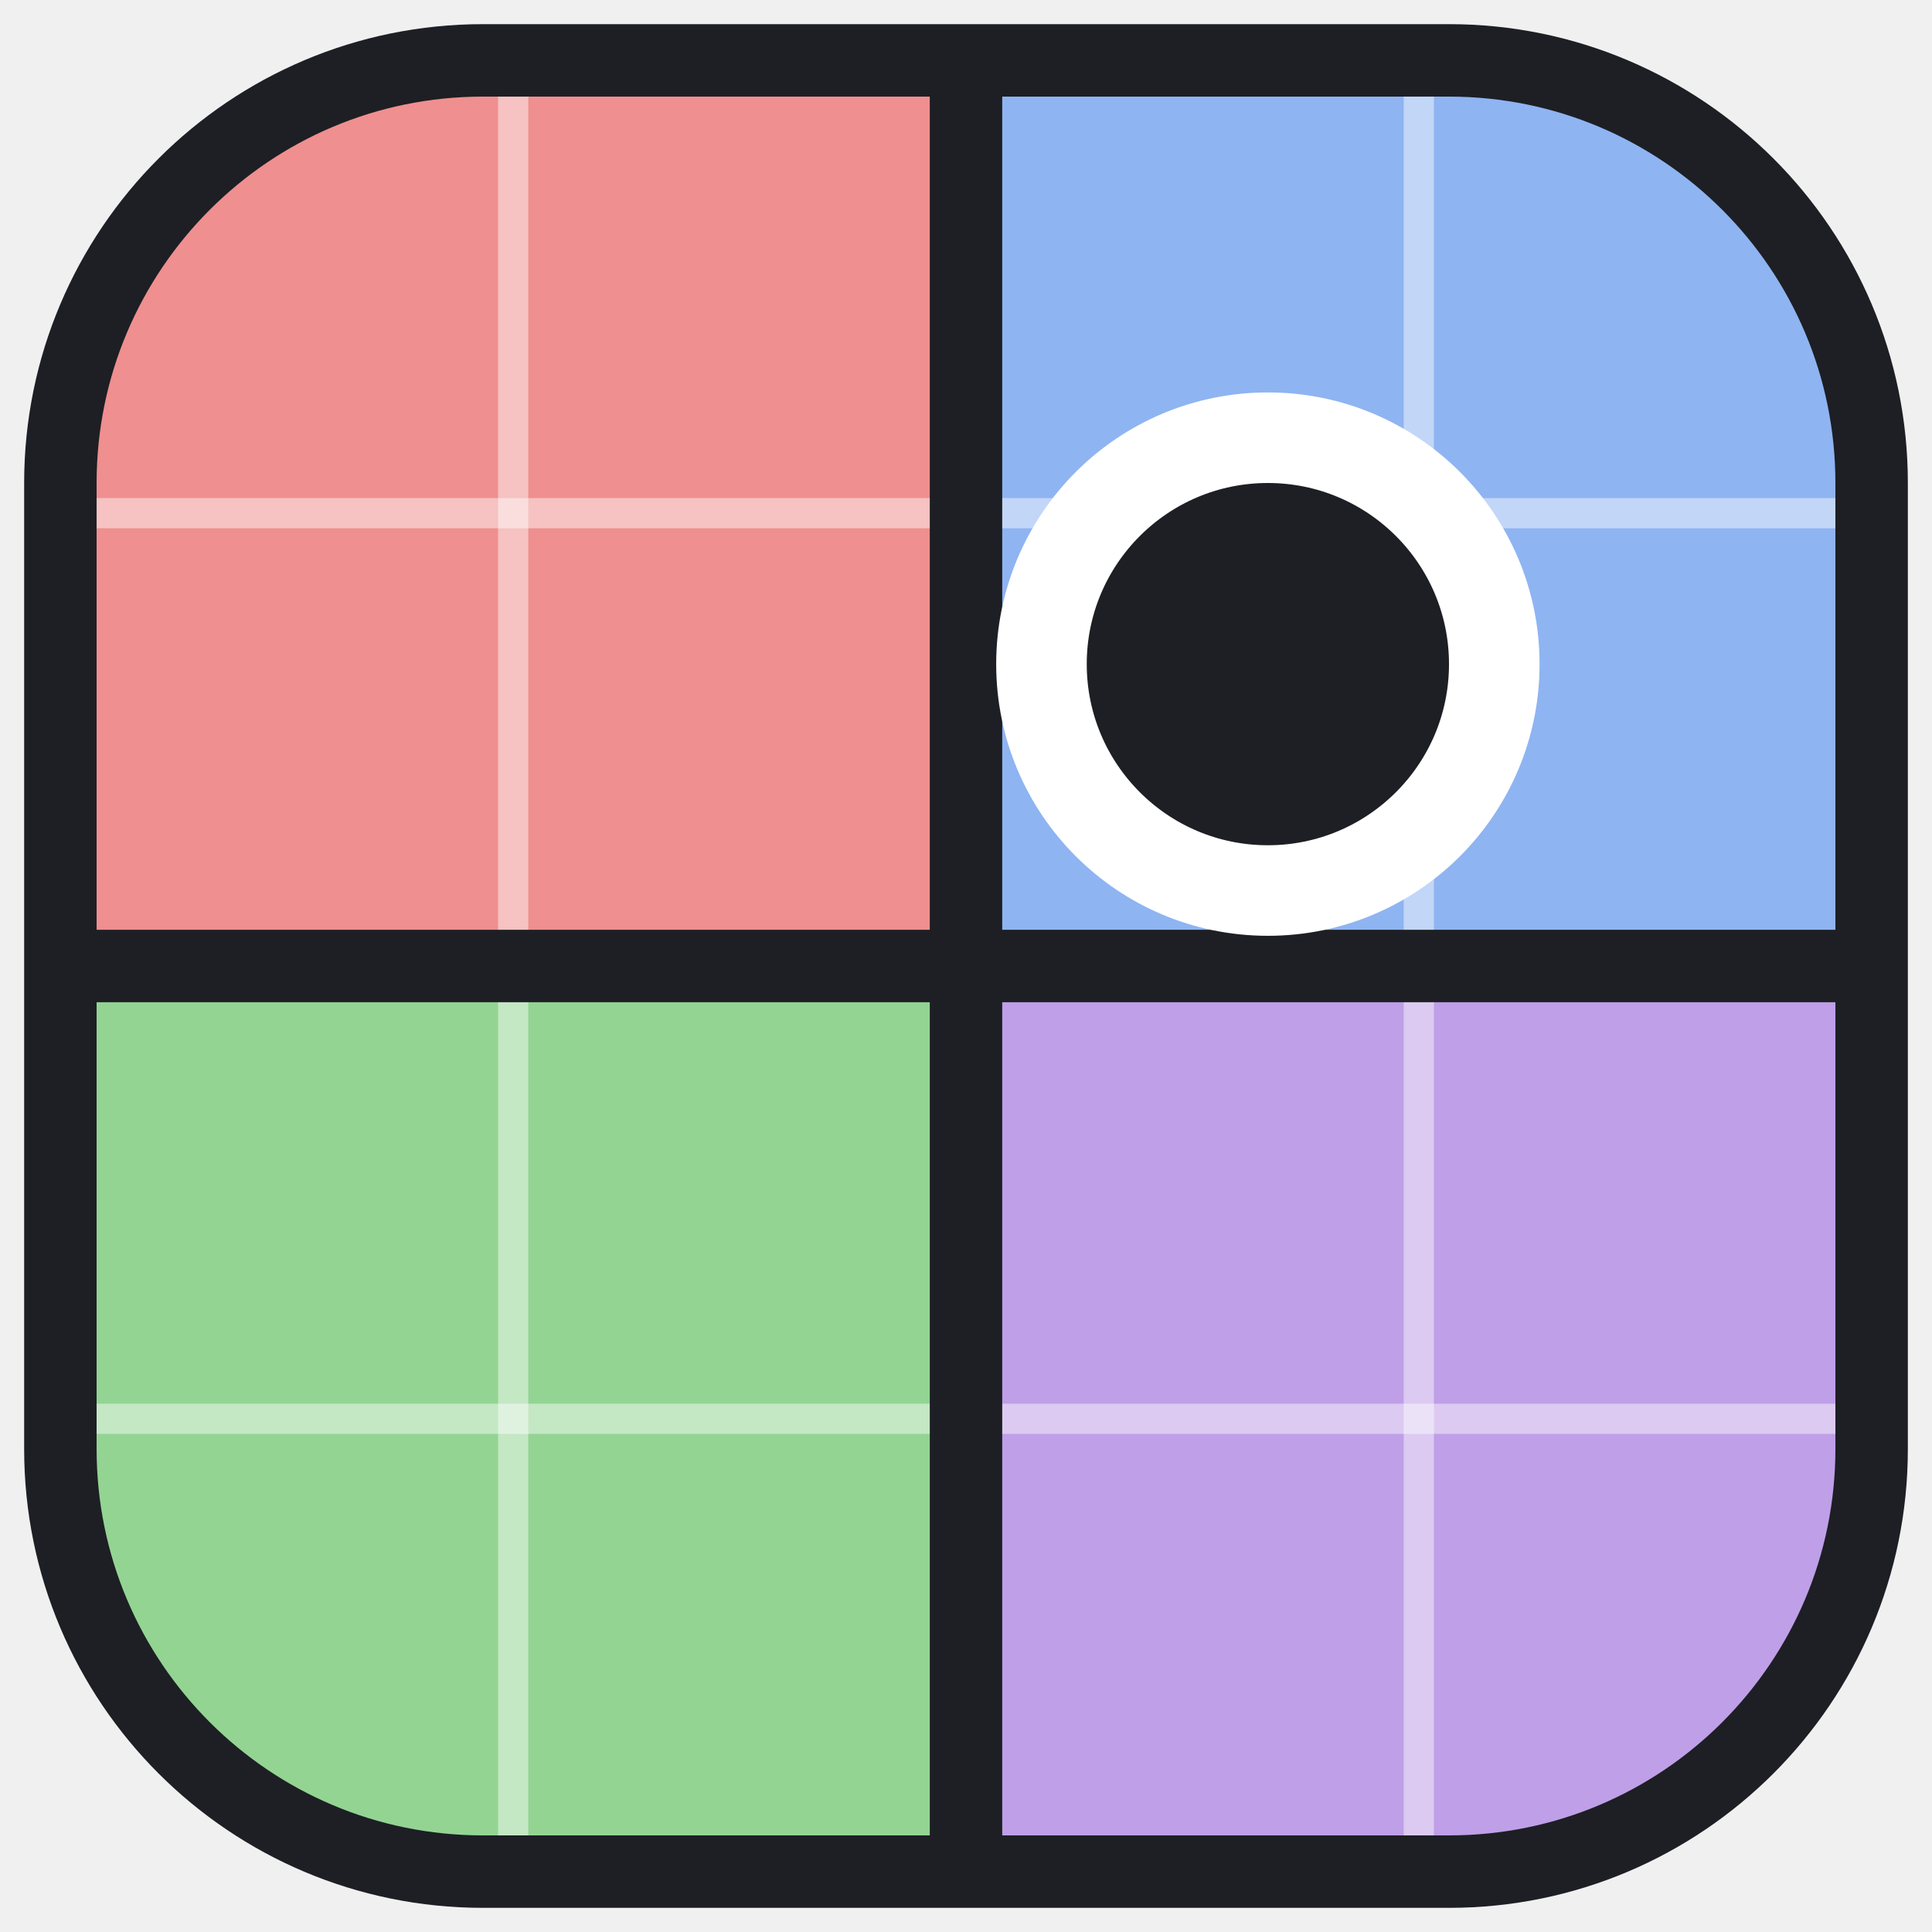
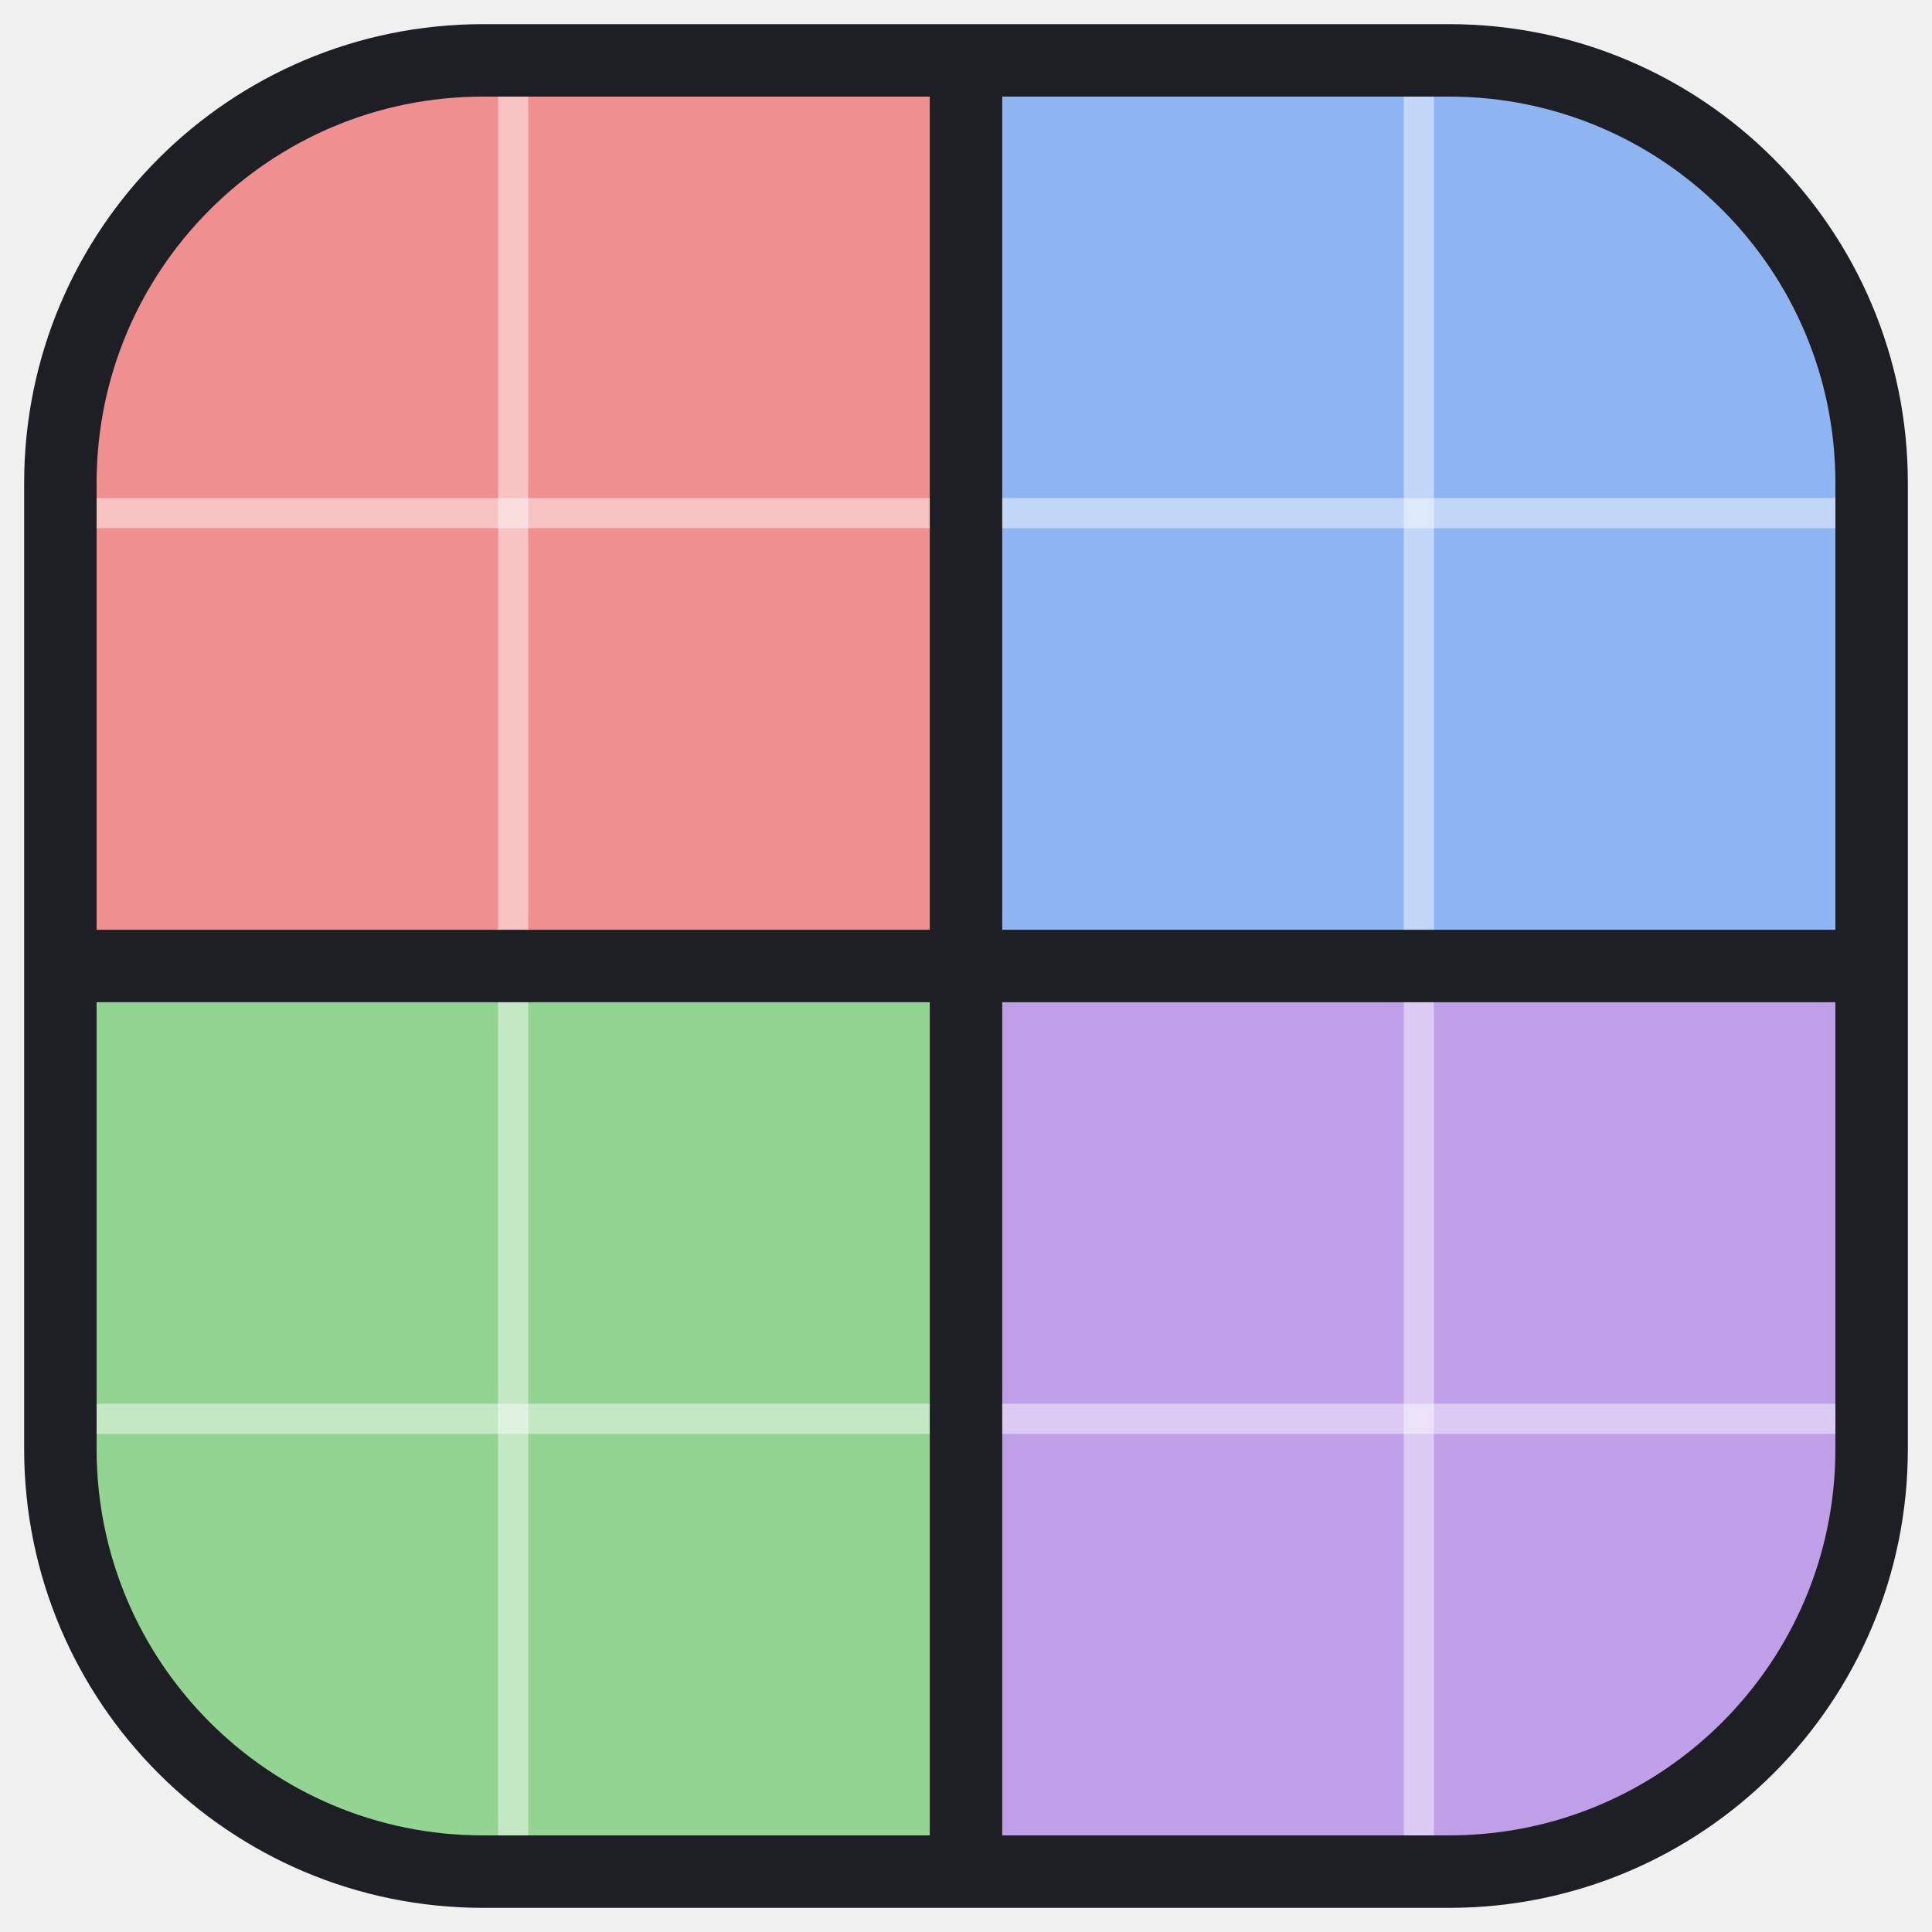
<svg xmlns="http://www.w3.org/2000/svg" viewBox="0 0 64 64" role="img" aria-label="Compass Detailed logo">
  <defs>
    <clipPath id="r">
      <rect x="2" y="2" width="60" height="60" rx="14" />
    </clipPath>
  </defs>
  <g clip-path="url(#r)">
    <rect x="2" y="2" width="30" height="30" fill="#ef8f8f" />
    <rect x="32" y="2" width="30" height="30" fill="#8fb4f2" />
    <rect x="2" y="32" width="30" height="30" fill="#93d493" />
    <rect x="32" y="32" width="30" height="30" fill="#bf9fe8" />
    <g stroke="#fff" stroke-opacity=".45" stroke-width="1">
      <line x1="17" y1="2" x2="17" y2="62" />
      <line x1="47" y1="2" x2="47" y2="62" />
      <line x1="2" y1="17" x2="62" y2="17" />
      <line x1="2" y1="47" x2="62" y2="47" />
    </g>
    <line x1="32" y1="2" x2="32" y2="62" stroke="#1d1f24" stroke-width="2.4" />
    <line x1="2" y1="32" x2="62" y2="32" stroke="#1d1f24" stroke-width="2.4" />
  </g>
  <rect x="2" y="2" width="60" height="60" rx="14" fill="none" stroke="#1d1f24" stroke-width="2.4" />
-   <circle cx="42" cy="22" r="7.5" fill="#1d1f24" stroke="#fff" stroke-width="3" />
</svg>
